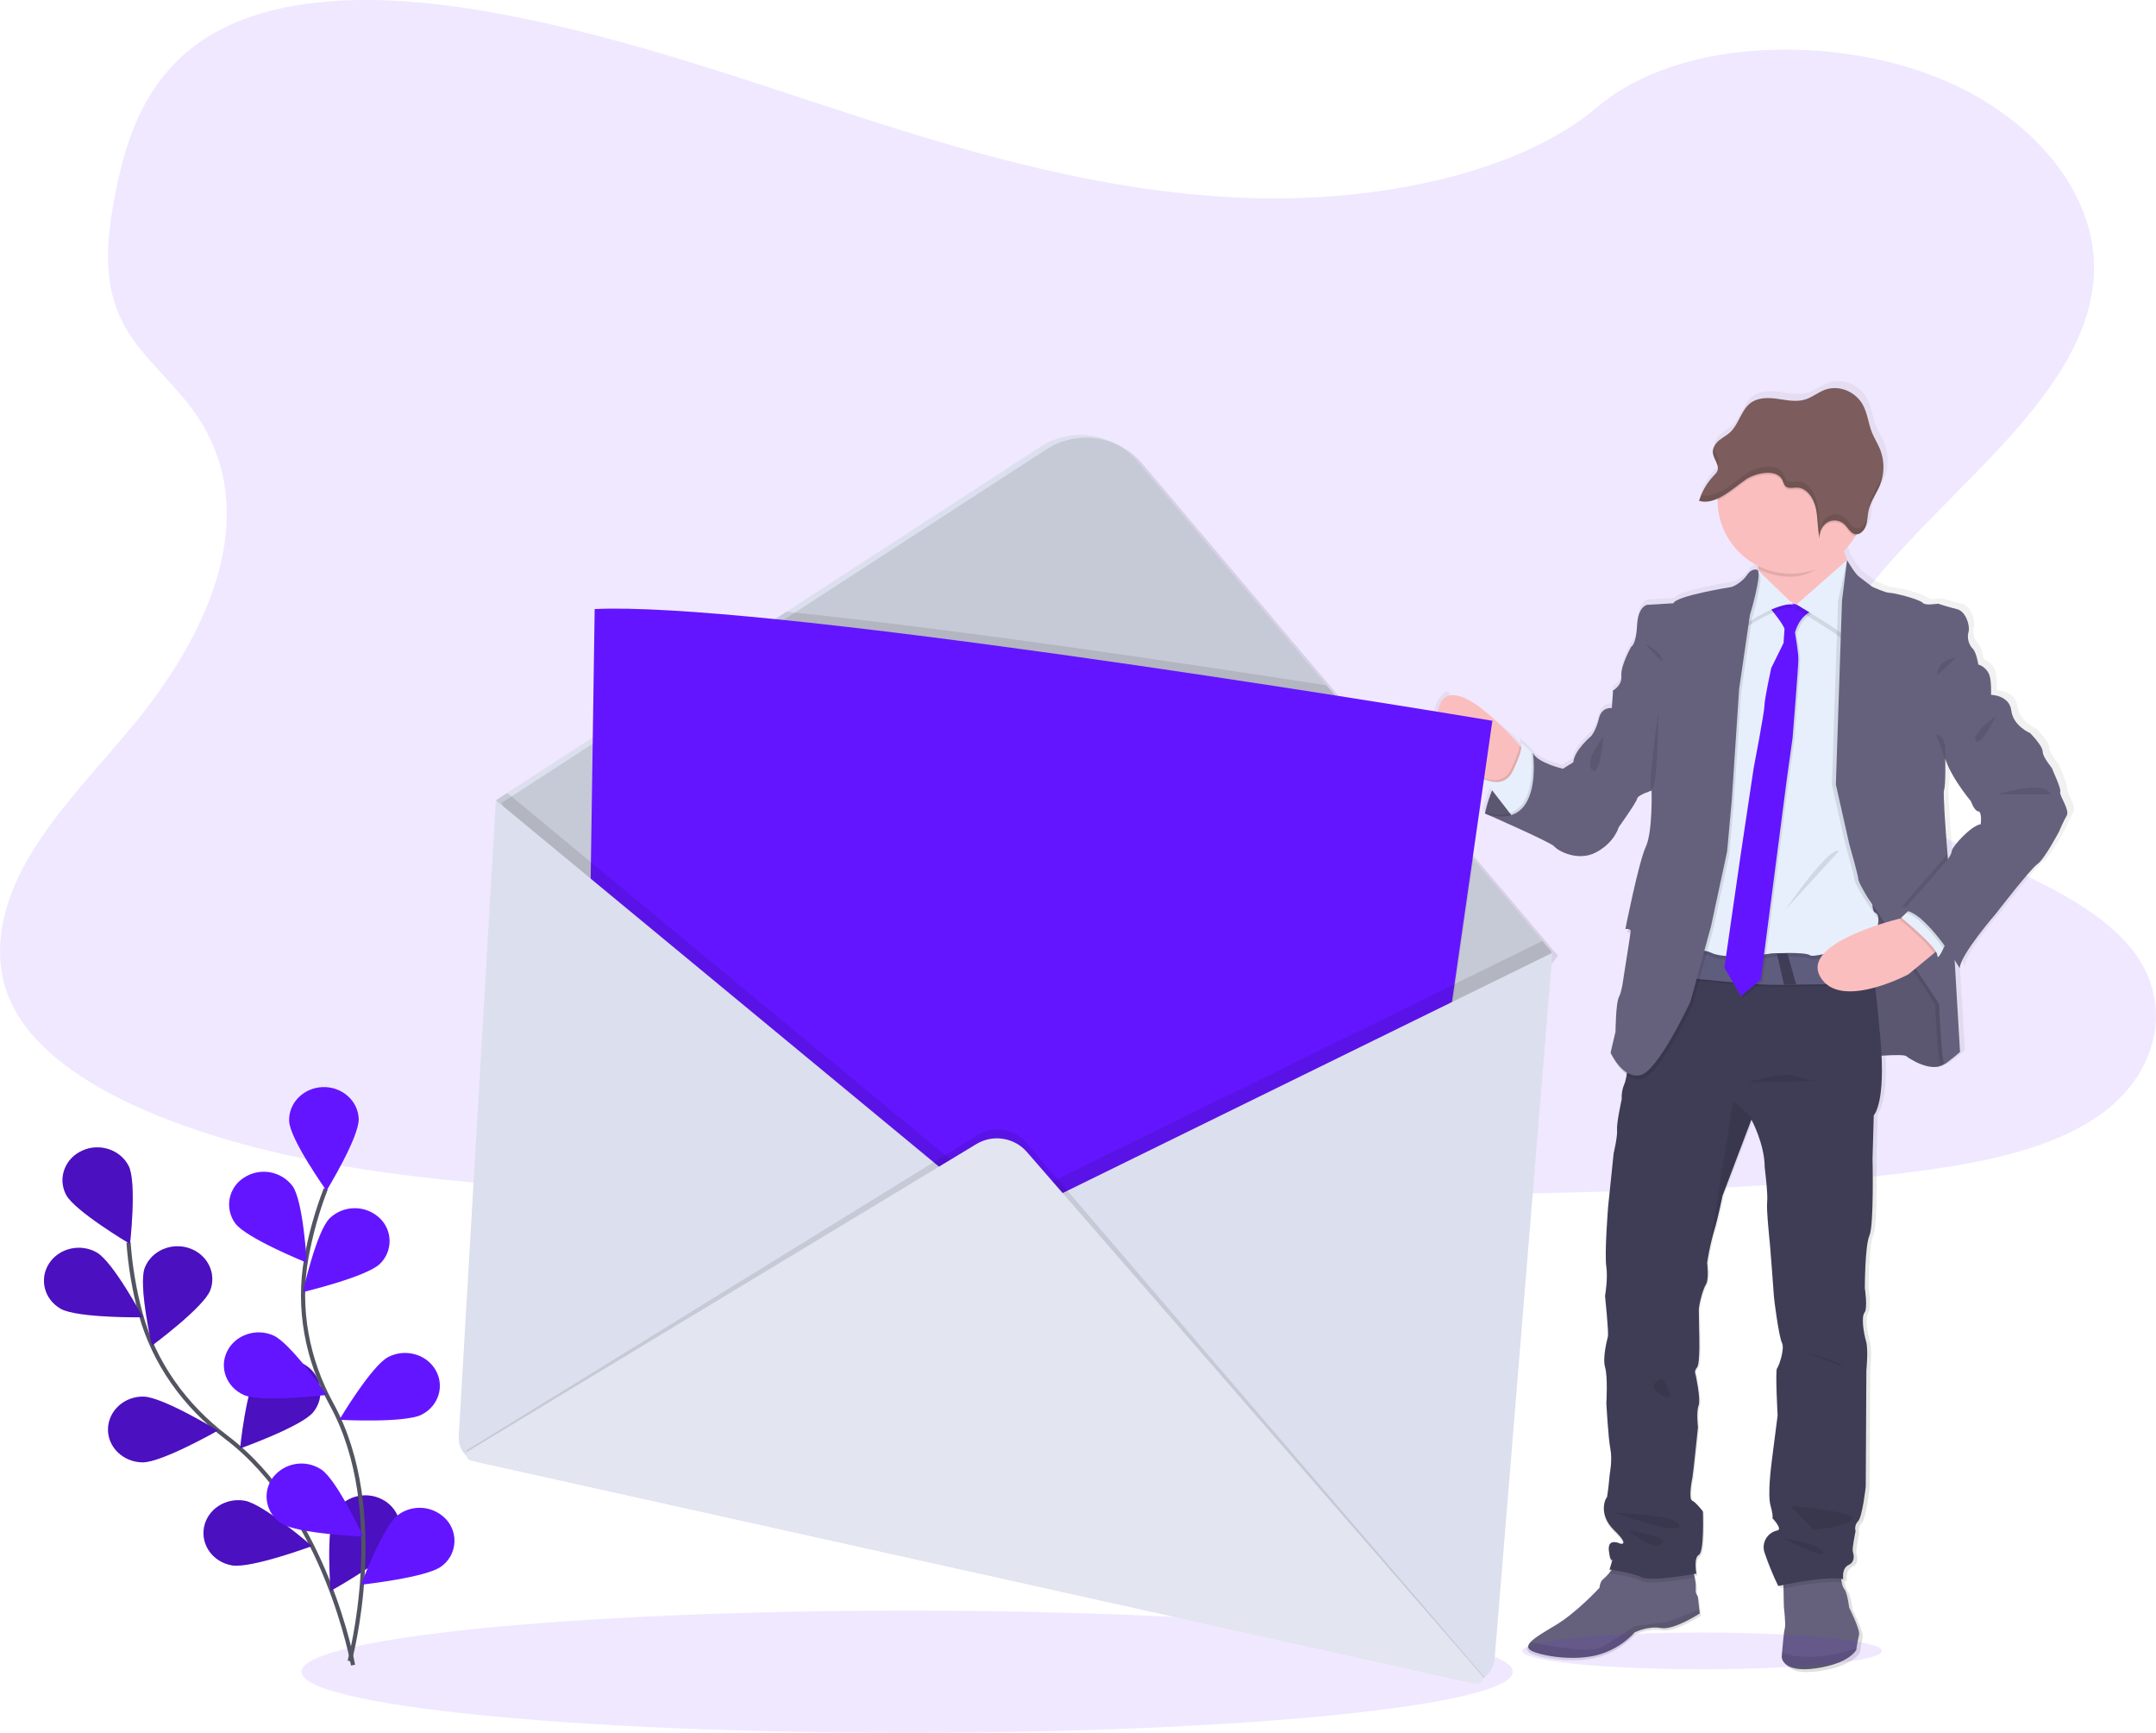
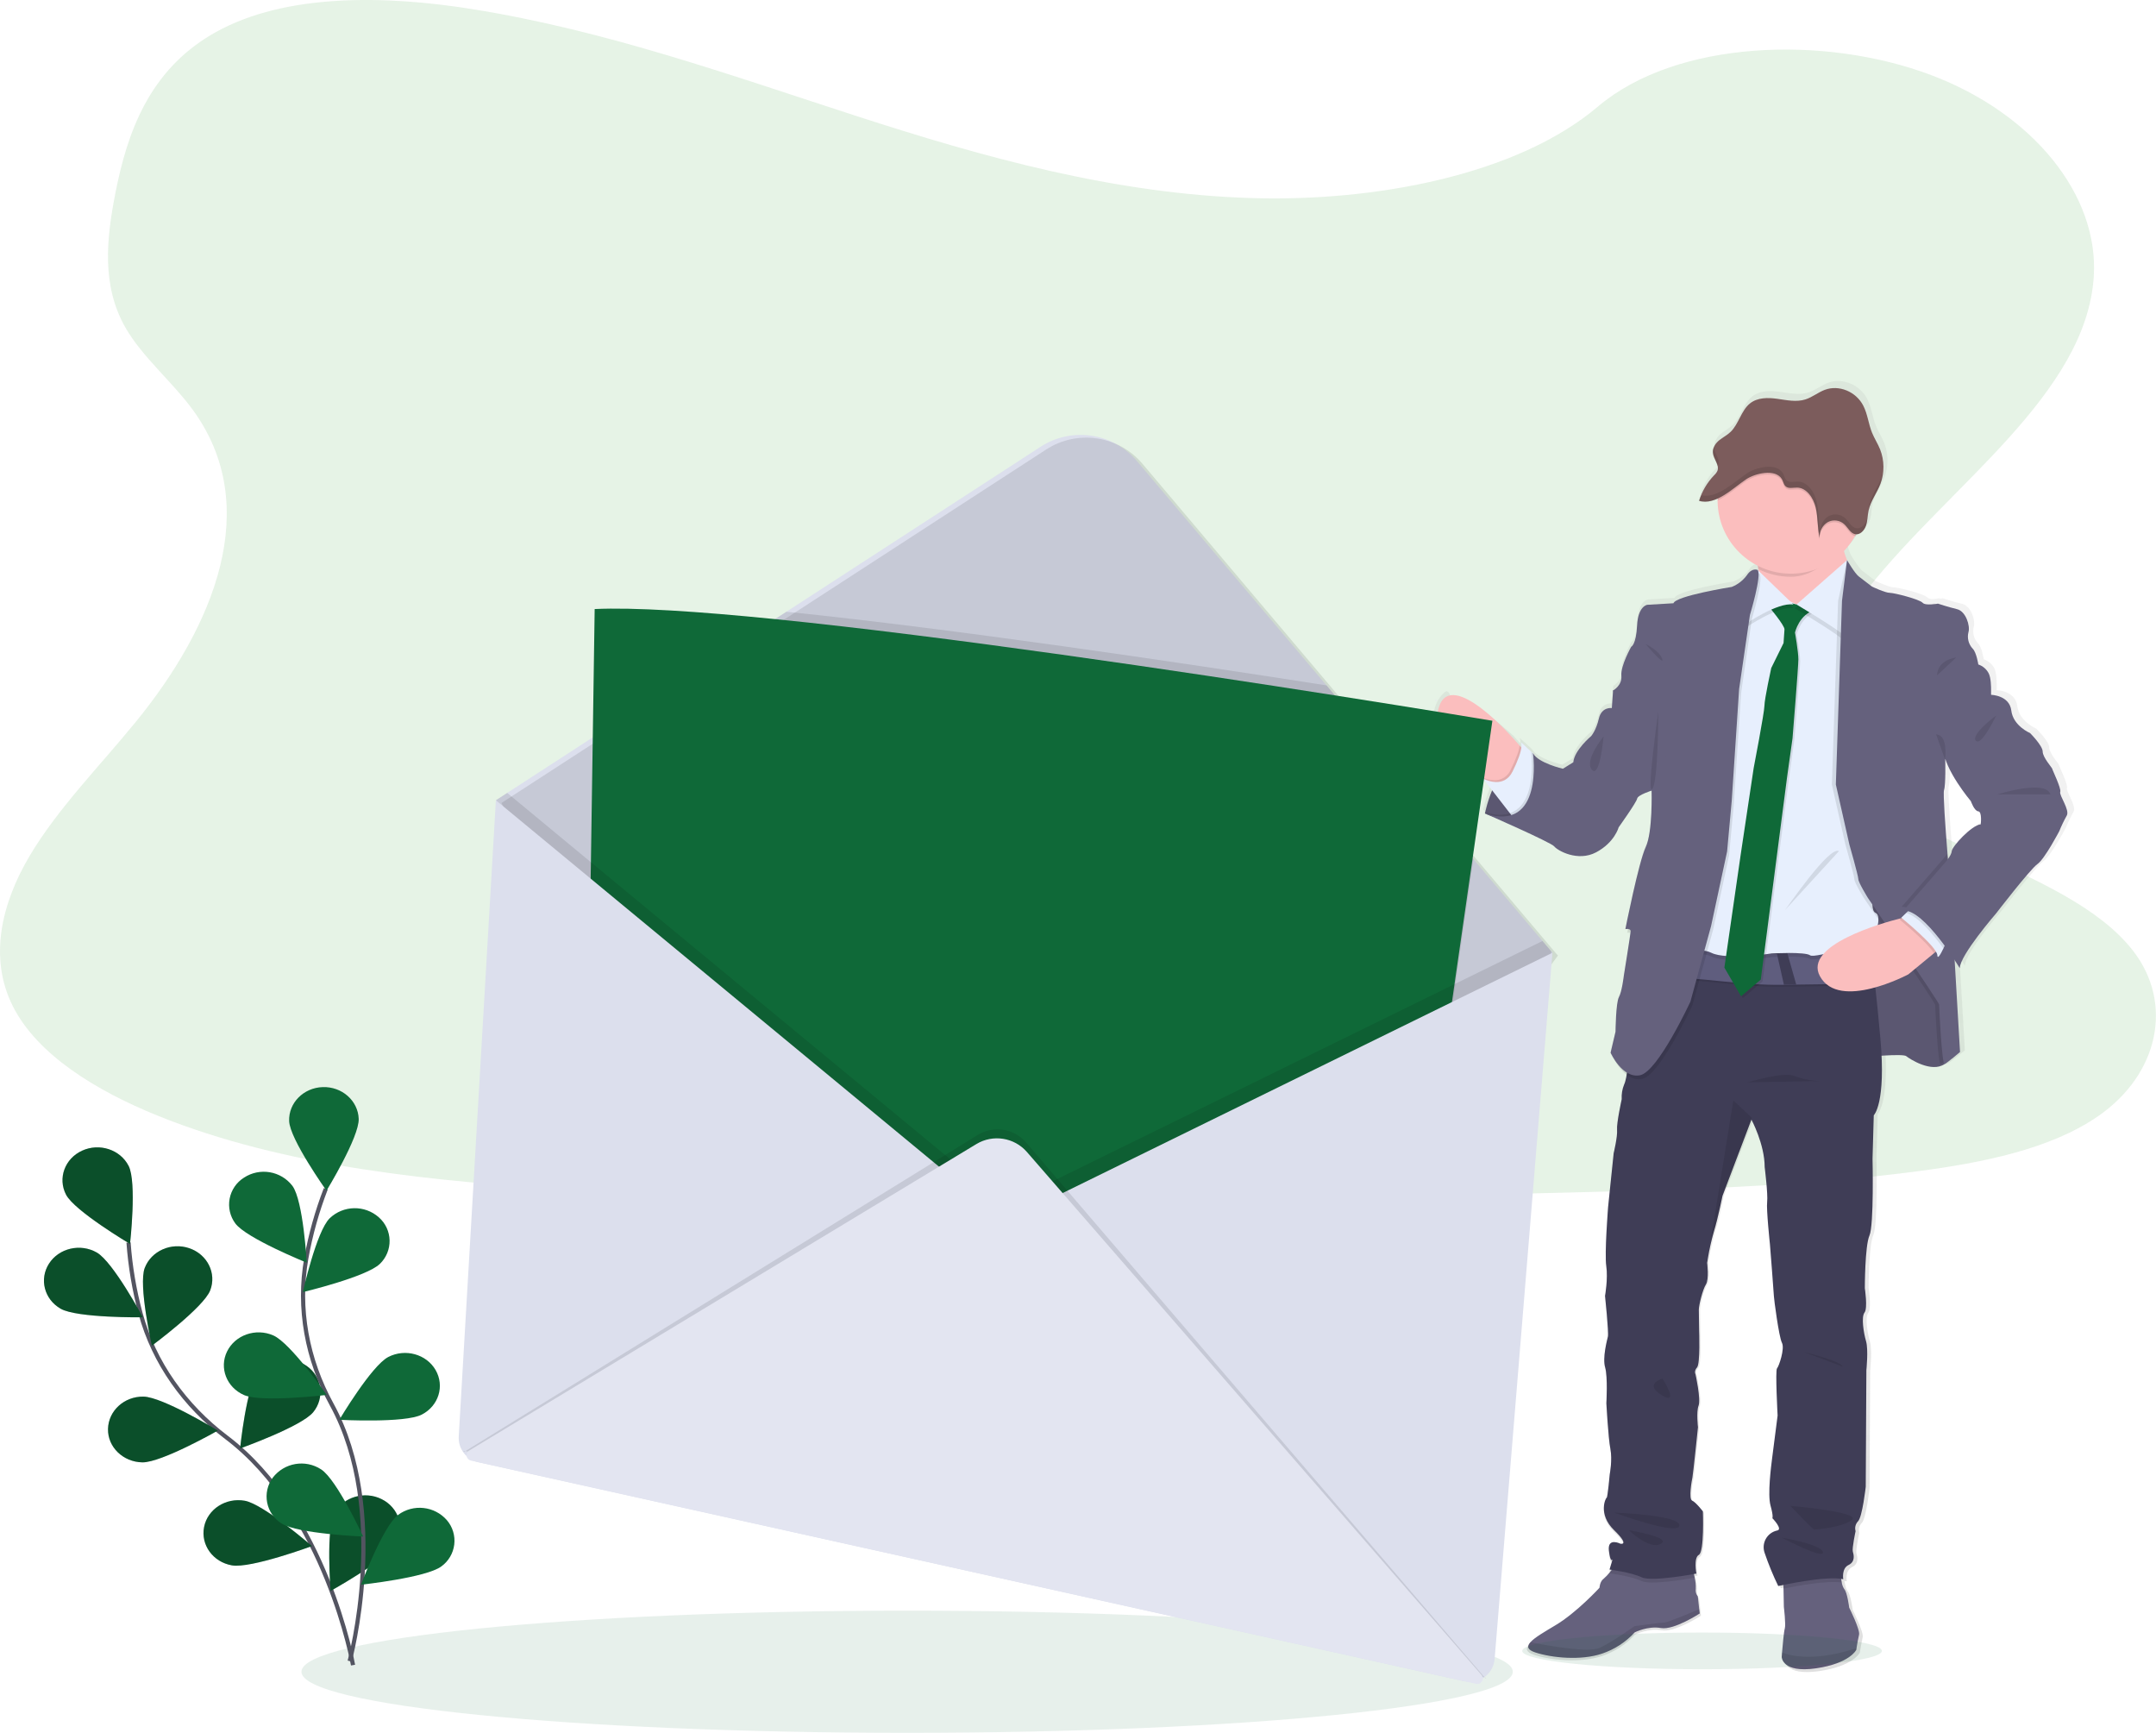
<svg xmlns="http://www.w3.org/2000/svg" id="94c1f45f-2d92-458e-bbfe-f6c69da92e14" data-name="Layer 1" width="1034.95" height="831.61" viewBox="0 0 1034.95 831.61">
  <defs>
    <linearGradient id="eb1b6581-0e6c-46f0-8ed9-49203ffc7122" x1="924.49" y1="836.62" x2="924.49" y2="217.05" gradientUnits="userSpaceOnUse">
      <stop offset="0" stop-color="gray" stop-opacity="0.25" />
      <stop offset="0.54" stop-color="gray" stop-opacity="0.12" />
      <stop offset="1" stop-color="gray" stop-opacity="0.1" />
    </linearGradient>
  </defs>
-   <path d="M683.84,129.27C617.49,127.36,554.3,109.52,494,90S373.84,48.89,309.08,38.55c-41.65-6.65-89.28-7.59-122.84,11C153.94,67.44,143.51,98.33,137.9,127c-4.23,21.56-6.71,44.26,4.86,64.44,8,14,22.29,25.79,32.15,39.21,34.3,46.71,10.06,104.3-27.12,149.9-17.44,21.39-37.67,41.8-51.13,64.57S77,494,88.75,517.2c11.67,23,39.48,40.31,69.61,52.48,61.19,24.7,133.3,31.77,203.61,35.78,155.64,8.86,312.12,5,468.18,1.18,57.75-1.42,115.76-2.86,172.58-10.3,31.55-4.13,64.12-10.68,87-26.5,29.08-20.08,36.28-54.09,16.8-79.27-32.68-42.24-123-52.73-145.89-98.06-12.58-24.95.34-52.75,18.61-75.89,39.2-49.64,104.91-93.19,108.37-149.93,2.37-39-29.21-78-78.05-96.44-51.19-19.33-122.18-16.9-160,15.1C810.76,118.29,742.42,131,683.84,129.27Z" transform="translate(-82.53 -34.2)" fill="#6415ff" opacity="0.1" />
-   <ellipse cx="435.45" cy="802.29" rx="290.75" ry="29.32" fill="#6415ff" opacity="0.1" />
+   <path d="M683.84,129.27C617.49,127.36,554.3,109.52,494,90S373.84,48.89,309.08,38.55c-41.65-6.65-89.28-7.59-122.84,11C153.94,67.44,143.51,98.33,137.9,127c-4.23,21.56-6.71,44.26,4.86,64.44,8,14,22.29,25.79,32.15,39.21,34.3,46.71,10.06,104.3-27.12,149.9-17.44,21.39-37.67,41.8-51.13,64.57S77,494,88.75,517.2c11.67,23,39.48,40.31,69.61,52.48,61.19,24.7,133.3,31.77,203.61,35.78,155.64,8.86,312.12,5,468.18,1.18,57.75-1.42,115.76-2.86,172.58-10.3,31.55-4.13,64.12-10.68,87-26.5,29.08-20.08,36.28-54.09,16.8-79.27-32.68-42.24-123-52.73-145.89-98.06-12.58-24.95.34-52.75,18.61-75.89,39.2-49.64,104.91-93.19,108.37-149.93,2.37-39-29.21-78-78.05-96.44-51.19-19.33-122.18-16.9-160,15.1C810.76,118.29,742.42,131,683.84,129.27Z" transform="translate(-82.53 -34.2)" fill="green" opacity="0.1" />
+   <ellipse cx="435.45" cy="802.29" rx="290.75" ry="29.32" fill="#0F6938" opacity="0.1" />
  <path d="M252,833.31S239.1,760.22,191.22,724c-20.09-15.2-34.79-35.87-41.21-59.41a179.25,179.25,0,0,1-5.78-34.1" transform="translate(-82.53 -34.2)" fill="none" stroke="#535461" stroke-miterlimit="10" stroke-width="2" />
-   <path d="M114.21,607.49c4,7.83,30.73,23.68,30.73,23.68s3.36-29.61-.67-37.45-14-11.11-22.32-7.31S110.18,599.65,114.21,607.49Z" transform="translate(-82.53 -34.2)" fill="#6415ff" />
-   <path d="M111.66,662.28c7.9,4.51,39.44,4.11,39.44,4.11S136.87,639.81,129,635.3s-18.16-2.13-22.94,5.32S103.77,657.77,111.66,662.28Z" transform="translate(-82.53 -34.2)" fill="#6415ff" />
-   <path d="M150.87,736c9.22.13,36.23-15.25,36.23-15.25s-26.49-16.16-35.72-16.3-16.82,6.82-17,15.53S141.64,735.84,150.87,736Z" transform="translate(-82.53 -34.2)" fill="#6415ff" />
-   <path d="M193.83,785.43c9.06,1.61,38.44-9.25,38.44-9.25S209.05,756,200,754.42s-17.8,4-19.5,12.6S184.76,783.83,193.83,785.43Z" transform="translate(-82.53 -34.2)" fill="#6415ff" />
-   <path d="M183.44,653.45c-3.15,8.19-28,26.55-28,26.55s-6.58-29.12-3.43-37.31,12.74-12.42,21.41-9.45S186.59,645.27,183.44,653.45Z" transform="translate(-82.53 -34.2)" fill="#6415ff" />
-   <path d="M232.91,711.89c-5.6,6.93-35.12,17.43-35.12,17.43s3-29.65,8.56-36.57a17.38,17.38,0,0,1,23.42-3A15.2,15.2,0,0,1,232.91,711.89Z" transform="translate(-82.53 -34.2)" fill="#6415ff" />
-   <path d="M272.73,774.92c-4.28,7.72-31.49,22.78-31.49,22.78s-2.39-29.69,1.89-37.41,14.37-10.7,22.55-6.66S277,767.2,272.73,774.92Z" transform="translate(-82.53 -34.2)" fill="#6415ff" />
+   <path d="M114.21,607.49c4,7.83,30.73,23.68,30.73,23.68s3.36-29.61-.67-37.45-14-11.11-22.32-7.31S110.18,599.65,114.21,607.49Z" transform="translate(-82.53 -34.2)" fill="#0F6938" />
+   <path d="M111.66,662.28c7.9,4.51,39.44,4.11,39.44,4.11S136.87,639.81,129,635.3s-18.16-2.13-22.94,5.32S103.77,657.77,111.66,662.28Z" transform="translate(-82.53 -34.2)" fill="#0F6938" />
+   <path d="M150.87,736c9.22.13,36.23-15.25,36.23-15.25s-26.49-16.16-35.72-16.3-16.82,6.82-17,15.53S141.64,735.84,150.87,736Z" transform="translate(-82.53 -34.2)" fill="#0F6938" />
+   <path d="M193.83,785.43c9.06,1.61,38.44-9.25,38.44-9.25S209.05,756,200,754.42s-17.8,4-19.5,12.6S184.76,783.83,193.83,785.43Z" transform="translate(-82.53 -34.2)" fill="#0F6938" />
+   <path d="M183.44,653.45c-3.15,8.19-28,26.55-28,26.55s-6.58-29.12-3.43-37.31,12.74-12.42,21.41-9.45S186.59,645.27,183.44,653.45Z" transform="translate(-82.53 -34.2)" fill="#0F6938" />
+   <path d="M232.91,711.89c-5.6,6.93-35.12,17.43-35.12,17.43s3-29.65,8.56-36.57a17.38,17.38,0,0,1,23.42-3A15.2,15.2,0,0,1,232.91,711.89Z" transform="translate(-82.53 -34.2)" fill="#0F6938" />
+   <path d="M272.73,774.92c-4.28,7.72-31.49,22.78-31.49,22.78s-2.39-29.69,1.89-37.41,14.37-10.7,22.55-6.66S277,767.2,272.73,774.92Z" transform="translate(-82.53 -34.2)" fill="#0F6938" />
  <path d="M114.21,607.49c4,7.83,30.73,23.68,30.73,23.68s3.36-29.61-.67-37.45-14-11.11-22.32-7.31S110.18,599.65,114.21,607.49Z" transform="translate(-82.53 -34.2)" opacity="0.25" />
  <path d="M111.66,662.28c7.9,4.51,39.44,4.11,39.44,4.11S136.87,639.81,129,635.3s-18.16-2.13-22.94,5.32S103.77,657.77,111.66,662.28Z" transform="translate(-82.53 -34.2)" opacity="0.25" />
  <path d="M150.87,736c9.22.13,36.23-15.25,36.23-15.25s-26.49-16.16-35.72-16.3-16.82,6.82-17,15.53S141.64,735.84,150.87,736Z" transform="translate(-82.53 -34.2)" opacity="0.25" />
  <path d="M193.83,785.43c9.06,1.61,38.44-9.25,38.44-9.25S209.05,756,200,754.42s-17.8,4-19.5,12.6S184.76,783.83,193.83,785.43Z" transform="translate(-82.53 -34.2)" opacity="0.25" />
  <path d="M183.44,653.45c-3.15,8.19-28,26.55-28,26.55s-6.58-29.12-3.43-37.31,12.74-12.42,21.41-9.45S186.59,645.27,183.44,653.45Z" transform="translate(-82.53 -34.2)" opacity="0.25" />
  <path d="M232.91,711.89c-5.6,6.93-35.12,17.43-35.12,17.43s3-29.65,8.56-36.57a17.38,17.38,0,0,1,23.42-3A15.2,15.2,0,0,1,232.91,711.89Z" transform="translate(-82.53 -34.2)" opacity="0.25" />
  <path d="M272.73,774.92c-4.28,7.72-31.49,22.78-31.49,22.78s-2.39-29.69,1.89-37.41,14.37-10.7,22.55-6.66S277,767.2,272.73,774.92Z" transform="translate(-82.53 -34.2)" opacity="0.25" />
  <path d="M250.38,831.39s19.57-71.76-8.65-123.2c-11.84-21.58-16.41-46.1-12.17-70.08a180,180,0,0,1,9.35-33.38" transform="translate(-82.53 -34.2)" fill="none" stroke="#535461" stroke-miterlimit="10" stroke-width="2" />
-   <path d="M221.33,572.22c.32,8.7,17.93,33.41,17.93,33.41s15.78-25.79,15.46-34.5-8.05-15.52-17.27-15.22S221,563.51,221.33,572.22Z" transform="translate(-82.53 -34.2)" fill="#6415ff" />
-   <path d="M195.49,621.34c5.28,7.14,34.28,18.84,34.28,18.84s-1.6-29.74-6.88-36.89a17.35,17.35,0,0,0-23.26-3.91A15.23,15.23,0,0,0,195.49,621.34Z" transform="translate(-82.53 -34.2)" fill="#6415ff" />
-   <path d="M199.69,703.71c8.38,3.65,39.68-.07,39.68-.07s-17.29-24.92-25.67-28.57-18.3-.2-22.17,7.71S191.32,700.06,199.69,703.71Z" transform="translate(-82.53 -34.2)" fill="#6415ff" />
-   <path d="M217.74,765.36c7.61,4.94,39.12,6.25,39.12,6.25s-12.58-27.31-20.18-32.24a17.33,17.33,0,0,0-23.23,4A15.23,15.23,0,0,0,217.74,765.36Z" transform="translate(-82.53 -34.2)" fill="#6415ff" />
-   <path d="M264.9,640.73c-6.4,6.28-37,13.57-37,13.57s6.49-29.15,12.88-35.43a17.42,17.42,0,0,1,23.63-.44A15.16,15.16,0,0,1,264.9,640.73Z" transform="translate(-82.53 -34.2)" fill="#6415ff" />
-   <path d="M285,713.08c-8.09,4.19-39.58,2.5-39.58,2.5s15.43-26,23.52-30.16,18.25-1.39,22.68,6.25S293.13,708.89,285,713.08Z" transform="translate(-82.53 -34.2)" fill="#6415ff" />
-   <path d="M294.39,785.94c-7.23,5.42-38.57,8.78-38.57,8.78s10.56-28.07,17.79-33.49a17.38,17.38,0,0,1,23.47,2.55A15.19,15.19,0,0,1,294.39,785.94Z" transform="translate(-82.53 -34.2)" fill="#6415ff" />
+   <path d="M221.33,572.22c.32,8.7,17.93,33.41,17.93,33.41s15.78-25.79,15.46-34.5-8.05-15.52-17.27-15.22S221,563.51,221.33,572.22Z" transform="translate(-82.53 -34.2)" fill="#0F6938" />
+   <path d="M195.49,621.34c5.28,7.14,34.28,18.84,34.28,18.84s-1.6-29.74-6.88-36.89a17.35,17.35,0,0,0-23.26-3.91A15.23,15.23,0,0,0,195.49,621.34Z" transform="translate(-82.53 -34.2)" fill="#0F6938" />
+   <path d="M199.69,703.71c8.38,3.65,39.68-.07,39.68-.07s-17.29-24.92-25.67-28.57-18.3-.2-22.17,7.71S191.32,700.06,199.69,703.71Z" transform="translate(-82.53 -34.2)" fill="#0F6938" />
+   <path d="M217.74,765.36c7.61,4.94,39.12,6.25,39.12,6.25s-12.58-27.31-20.18-32.24a17.33,17.33,0,0,0-23.23,4A15.23,15.23,0,0,0,217.74,765.36Z" transform="translate(-82.53 -34.2)" fill="#0F6938" />
+   <path d="M264.9,640.73c-6.4,6.28-37,13.57-37,13.57s6.49-29.15,12.88-35.43a17.42,17.42,0,0,1,23.63-.44A15.16,15.16,0,0,1,264.9,640.73Z" transform="translate(-82.53 -34.2)" fill="#0F6938" />
+   <path d="M285,713.08c-8.09,4.19-39.58,2.5-39.58,2.5s15.43-26,23.52-30.16,18.25-1.39,22.68,6.25S293.13,708.89,285,713.08Z" transform="translate(-82.53 -34.2)" fill="#0F6938" />
+   <path d="M294.39,785.94c-7.23,5.42-38.57,8.78-38.57,8.78s10.56-28.07,17.79-33.49a17.38,17.38,0,0,1,23.47,2.55A15.19,15.19,0,0,1,294.39,785.94Z" transform="translate(-82.53 -34.2)" fill="#0F6938" />
  <path d="M1074.74,412.36c.6-1.64-3.9-10.73-3.9-11.18s-4.65-5.52-4.65-8.35-6.16-8.94-6.16-8.94-8.25-3.43-9.15-10.88-9.89-7.61-9.91-7.61h0s0-.68.06-1.71c0-2.32-.07-6.46-1.11-8.72a8.85,8.85,0,0,0-5.11-4.33s-.9-5.81-2.7-7.6A8.56,8.56,0,0,1,1030,335c.9-2.83-1.2-10-5.56-11s-9.3-2.68-9.3-2.68-.49.09-1.2.19l-.6-.19a26.78,26.78,0,0,1-3.16.39,3.85,3.85,0,0,1-2.54-.84c-1.51-1.64-13.67-4.77-15.92-4.77s-8.71-3-8.71-3l-6.44-4.92c-1.81-1.38-5.16-7-5.65-7.79l-.06-.11h0l0,0a27,27,0,0,1-1.36-3.92v0a35.44,35.44,0,0,0,5.58-7.67c.16-.29.3-.59.44-.88a3.59,3.59,0,0,0,1-.16c.13,0,.26-.1.39-.15a6.55,6.55,0,0,0,3.19-3.81h0c.11-.32.21-.65.29-1,0-.11,0-.23.07-.34s.1-.45.14-.68.05-.26.07-.38.07-.45.1-.68,0-.25,0-.37c0-.29.07-.57.11-.85h0a30.28,30.28,0,0,1,.47-3.15s0,0,0,0h0c.9-4,3.33-7.46,5.06-11.2h0c.25-.53.48-1.08.69-1.63s.42-1.2.59-1.81l.15-.56c.11-.44.21-.89.3-1.34,0-.2.08-.4.11-.6.1-.62.19-1.24.24-1.87A23.18,23.18,0,0,0,987,246.72c-1.13-2.8-2.8-5.32-3.94-8.12-1.73-4.24-2.18-9-4.29-13.08-3.53-6.78-11.85-10.17-18.69-7.62-3.27,1.21-6.1,3.57-9.41,4.63-4.44,1.41-9.18.35-13.77-.29s-9.67-.69-13.36,2.31c-4.25,3.45-5.42,9.94-9.41,13.73-1.67,1.59-3.76,2.61-5.53,4.08a9,9,0,0,0-2.77,3.79c0,.11-.07.21-.1.32s-.07.25-.1.38-.06.3-.08.45,0,.21,0,.31a5.33,5.33,0,0,0,0,.8h0a6.54,6.54,0,0,0,.13.75c0,.07,0,.14,0,.21s.12.41.19.62a.56.56,0,0,0,0,.12c.08.23.17.45.26.68l.15.34.12.28a17.38,17.38,0,0,1,1.39,3.46,3.91,3.91,0,0,1-.13,2.29,7,7,0,0,1-1.67,2.18,31,31,0,0,0-6.77,10.85c-.17.46-.34.92-.49,1.4v0l.21.05a8.52,8.52,0,0,0,1.31.29c.25,0,.5.06.76.08a11.75,11.75,0,0,0,3.06-.24c.25-.05.51-.11.76-.18a18.87,18.87,0,0,0,3-1.11c0,.3,0,.61,0,.91s0,.34,0,.51a35.47,35.47,0,0,0,19.69,31.71c0,.32.09.65.13,1s.07.54.1.81l-.4-.39s-2.71-1.34-5.26,2.53-7.35,5.67-7.35,5.67-27.32,4.32-28.37,7.9l-12.76.74s-4.51.6-5,10-2.85,10.29-2.85,10.29-5.25,9.24-4.8,14-4,7.16-4,7.16l-.6,8.49s-5-.74-6.31,5.07-3.75,8.5-3.75,8.5-8.26,6.86-8.71,12.67l-5.1,3.13s-11.86-2.68-14.56-7.45l-.83-.78a.75.75,0,0,1-.07-.12.28.28,0,0,0,0,.06c-1.78-1.68-5.54-5.18-5-4.38a3.64,3.64,0,0,1,.24,2.4l-.88-1-2.36-2.62s-19.17-18-30.43-19.38h0c-.15-.29-.87-3.12-2.79-1.35a15.65,15.65,0,0,0-.11,23l17.95,16.77.46.34,3.86,5c-.65,1.56-1.2,3.07-1.65,4.45,0,0,0,.09-.05.13-.09.3-.19.58-.28.86l-.09.3c-.08.28-.17.56-.25.82s-.09.33-.14.49,0,.19-.08.28c-.42,1.5-.7,2.65-.84,3.29l-1-.31,1,.42c0,.05,0,.11,0,.16l-.06.31.92.4c5.26,2.29,31.51,13.8,32.86,15.55,1.5,1.93,11.4,7.6,20.41,2.83s11-12.08,11-12.08,8.7-12.07,9-13.86,7.06-3.88,7.06-3.88.6,20-2.85,27.28-9.91,39.66-9.91,39.66a4.76,4.76,0,0,1,1.28-.08c-.24,1.17-.38,1.87-.38,1.87a4.46,4.46,0,0,1,1.59,0c-.48,3.68-3.24,20.76-3.24,20.76s-.9,7.75-2.4,10.43-1.65,16.7-1.65,16.7l-2.4,10.13a19.57,19.57,0,0,0,.91,1.75v0s2.58,5.72,6.91,8.93a18.3,18.3,0,0,1-1.21,4.64,16.07,16.07,0,0,0-1.2,7.15s-2.55,11.48-2.25,14.76-1.65,11.33-1.65,11.33L854.54,613s-1.8,22.51-.9,28.63-.61,14.45-.61,14.45,1.8,17.74,1.35,19.68-2.7,10.28-1.35,14.91.61,17.29.61,17.29.9,16.69,1.94,22.06-.3,12.23-.3,12.23-1,11.47-1.5,11.47-4.35,7.9,3.6,15.66,3,6.55,3,6.55-6.3-3.13-5.56,3.28c.72,6.1,1.71,4.51,1.8,4.34l-1.5,4.9,1,.15-.87,1a23.29,23.29,0,0,1-3,3.14c-1.81,1.34-2,4.32-2,4.32s-11.1,12.08-21.46,18.19c-5.45,3.22-10.15,5.94-12.2,8.19-1.85,2-1.55,3.66,2.29,4.93,8.11,2.68,22.36,4,32.57.6a38.06,38.06,0,0,0,15.91-10.29s6.46-3.28,12.77-2.09,18.91-7,18.91-7l-.23-2.12-.67-6.09a4.79,4.79,0,0,1-1.05-3.72,19.31,19.31,0,0,0-.53-5.36c-.1-.59-.22-1.18-.33-1.73l1.15-.21s-1.49-7.61,1.21-9.1,1.94-21,1.94-21-3.44-4.47-5.25-5.21-.15-10,.16-11.19,2.7-24.3,2.7-24.3-.9-7.3.3-10.43S897,694,897,694s-.9-1.49.76-3.28,1-17.74,1-17.74-.14-8.05-.14-10.14,1.8-9.69,3.45-12.22.6-10.44.6-10.44v0l.09-.59c0-.23.08-.51.14-.85l.13-.79A112.6,112.6,0,0,1,906,624.94c2-6.26,4.2-17.29,4.2-17.29l14-36.4.16-.43s6.45,11.93,6.45,23c0,0,1.65,13.27,1.2,16.85S933.34,631,933.34,631s1.95,24.15,1.95,25.2,2.4,19.68,3.91,22.51-1.51,11.48-2.41,12.37.3,22.81.3,22.81-2.25,17.29-2.7,20.87-2.25,17.3-.75,22.66.9,6.11.9,6.11,5.41,5.52,2.25,6a8.25,8.25,0,0,0-6,10.87,139.25,139.25,0,0,0,6.61,16s.93-.21,2.48-.52l0,1.77.18,8.88s1,8.5.45,10.44c-.44,1.42-1,8.1-1.33,11.59-.11,1.27-.17,2.12-.17,2.12s0,7.9,16.66,5.52,19.66-8.94,19.66-8.94,0-.31.12-.82c.25-1.51.79-4.71,1.23-6.49.6-2.39-4.8-13.12-4.8-13.12s-.9-7.3-2.41-8.94a7.92,7.92,0,0,1-1.2-3.13c-.14-.6-.26-1.23-.36-1.84a11,11,0,0,1,1.11.2s-.9-5.22,2.56-6.86,2.55-5.06,2.1-6.56,1.35-9.84,1.35-9.84a4.85,4.85,0,0,1,1.2-4.76c2.11-2.1,3.75-16.7,3.75-16.7l.3-56.35s1.06-10-.14-14-2.41-11.77-.76-13.86.15-11.77.15-11.77,0-20.43,2.26-25.49,1.5-37.12,1.5-37.12l.59-21s4.91-4.64,3.75-28.83c5.23-.33,11.13-.52,12,.2,1.65,1.35,12.31,8.2,18.61,3.88,1.35-.6,7.5-5.81,7.5-5.81l-2.64-44.7c1.65,2.49,2.65,4.15,2.65,4.15,0-6.26,17.71-26.54,17.71-26.54s16.51-21.31,20.11-23.85,10.66-15.95,10.66-15.95a64.65,64.65,0,0,1,3.61-7.45C1079.55,421.16,1074.14,414,1074.74,412.36ZM1036,428c-4.5.45-14,10.74-14.11,13-.07,1.18-1.07,2.76-2,4-.07-.9-.15-1.82-.22-2.75-1.06-13.17-2.21-29.22-1.69-30.78.91-2.68.6-14.75.6-14.75l0,0,.16-.23c3,9.35,12.43,20.38,12.43,20.38s1.65,4.77,3.6,4.92S1036,428,1036,428Z" transform="translate(-82.53 -34.2)" fill="url(#eb1b6581-0e6c-46f0-8ed9-49203ffc7122)" />
  <path d="M795.34,424.61s5.47-28.7,23.08-28.85l12.87,26.48-8.58,5.92S804.07,428.75,795.34,424.61Z" transform="translate(-82.53 -34.2)" fill="#65617d" />
  <path d="M831.29,422.24l-8.58,5.92s-13.12.42-22.5-1.89a26.92,26.92,0,0,1-4.87-1.66s0-.16.1-.46c0,0,0-.07,0-.11a64.76,64.76,0,0,1,3.33-10.54c.55-1.29,1.16-2.62,1.82-3.95,2.58-5,6.2-9.82,11.16-12.23a15.17,15.17,0,0,1,5.87-1.53l.52,0h.26l.28.59,4.35,8.94Z" transform="translate(-82.53 -34.2)" opacity="0.1" />
  <path d="M977.45,541.48s18.5-1.77,20.12-.44,12.13,8.13,18.35,3.84,2.07-19.23,2.07-19.82-.59-21.75-.59-21.75l-11.1-14.94-13.9-26.18L964,459.37l.74,41.58-.15,21.3Z" transform="translate(-82.53 -34.2)" fill="#65617d" />
  <path d="M977.45,541.48s18.5-1.77,20.12-.44,12.13,8.13,18.35,3.84,2.07-19.23,2.07-19.82-.59-21.75-.59-21.75l-11.1-14.94-13.9-26.18L964,459.37l.74,41.58-.15,21.3Z" transform="translate(-82.53 -34.2)" opacity="0.1" />
  <path d="M814.72,395s-1.48,18.05-12.72,18.34c0,0-3.19-1.92-7.48-5.12-9.88-7.39-25.55-21.6-21.22-34.82,6.21-18.93,36.39,16,36.39,16L812,392Z" transform="translate(-82.53 -34.2)" fill="#fbbebe" />
  <path d="M814.72,395s-1.48,18.05-12.72,18.34c0,0-3.19-1.92-7.48-5.12l-.95-1.23a14.79,14.79,0,0,0,6.16,1.66,8.33,8.33,0,0,0,8-5.07,63.51,63.51,0,0,0,3.11-7.16A20.87,20.87,0,0,0,812,392Z" transform="translate(-82.53 -34.2)" opacity="0.1" />
  <path d="M809.84,427.72l-2.53-3.26-8.52-11-4.34-5.61a14.62,14.62,0,0,0,6.16,1.66c2.83.07,6-1,8-5.06a64.62,64.62,0,0,0,3.11-7.17c1.4-4,1.38-6,.88-6.73s3.14,2.68,4.89,4.34l.06.06.82.77.3.6,4.29,8.57s0,.12,0,.36C823.38,408,824.83,425.27,809.84,427.72Z" transform="translate(-82.53 -34.2)" fill="#e7effd" />
  <path d="M898.46,808.51s-12.43,8.14-18.64,7-12.58,2.08-12.58,2.08a37.48,37.48,0,0,1-15.69,10.21c-10,3.4-24.1,2.06-32.09-.6-3.78-1.26-4.09-2.88-2.27-4.89,2-2.24,6.66-4.93,12-8.13,10.21-6.06,21.15-18,21.15-18s.15-3,1.93-4.28a23.06,23.06,0,0,0,3-3.12c1.59-1.88,3.08-3.84,3.08-3.84L894.91,786s.62,2.63,1.11,5.32a19.27,19.27,0,0,1,.51,5.33,4.82,4.82,0,0,0,1,3.69l.66,6Z" transform="translate(-82.53 -34.2)" fill="#65617d" />
  <path d="M974.94,818.72c-.44,1.77-1,4.94-1.21,6.43l-.13.82s-3,6.51-19.37,8.88-16.42-5.48-16.42-5.48.06-.84.16-2.11c.29-3.46.88-10.09,1.32-11.5.58-1.92-.45-10.36-.45-10.36l-.17-8.81-.13-6.12,27.23-2.82a49.4,49.4,0,0,0,.88,6.06,7.75,7.75,0,0,0,1.19,3.11c1.48,1.63,2.36,8.88,2.36,8.88S975.53,816.35,974.94,818.72Z" transform="translate(-82.53 -34.2)" fill="#65617d" />
  <path d="M894.91,786s.62,2.63,1.11,5.32c-3.95.73-21.21,3.72-25.52,1.63-4.89-2.37-15.39-3.7-15.39-3.7l.17-.6c1.59-1.88,3.08-3.84,3.08-3.84Z" transform="translate(-82.53 -34.2)" opacity="0.1" />
  <path d="M966.65,793.71c-6.9-1.17-22,1.66-28,2.88l-.13-6.12,27.23-2.82A49.4,49.4,0,0,0,966.65,793.71Z" transform="translate(-82.53 -34.2)" opacity="0.1" />
  <path d="M982,569.44l-.59,20.86s.74,31.81-1.48,36.84-2.22,25.3-2.22,25.3,1.48,9.61-.15,11.68-.44,9.76.74,13.76.15,13.91.15,13.91l-.3,55.92s-1.62,14.49-3.7,16.57a4.85,4.85,0,0,0-1.18,4.73s-1.77,8.28-1.33,9.77,1.33,4.88-2.07,6.5-2.52,6.81-2.52,6.81c-8.13-1.93-31.21,3.26-31.21,3.26a138.84,138.84,0,0,1-6.51-15.84,8.19,8.19,0,0,1,5.92-10.79c3.1-.45-2.22-5.92-2.22-5.92s.59-.74-.89-6.06.29-19,.74-22.5,2.66-20.71,2.66-20.71-1.18-21.74-.29-22.63,3.84-9.47,2.37-12.28-3.86-21.3-3.86-22.34-1.91-25-1.91-25-1.78-16.72-1.33-20.27-1.19-16.71-1.19-16.71c0-11-6.36-22.79-6.36-22.79l-.16.43L909.4,608.06s-2.22,10.94-4.14,17.15a112.18,112.18,0,0,0-2.89,12.85l-.13.79c0,.33-.1.61-.13.83l-.09.6v0s1,7.84-.6,10.36-3.4,10.06-3.4,12.13.15,10.06.15,10.06.59,15.83-1,17.61-.75,3.25-.75,3.25,2.66,12,1.48,15.09-.29,10.35-.29,10.35-2.37,22.94-2.66,24.12-1.93,10.36-.15,11.1,5.17,5.17,5.17,5.17.75,19.39-1.92,20.86-1.19,9-1.19,9-21.44,4.14-26.32,1.77-15.39-3.7-15.39-3.7l1.47-4.86c-.09.17-1.07,1.75-1.77-4.31-.73-6.36,5.48-3.26,5.48-3.26s4.88,1.19-3-6.5-4-15.54-3.55-15.54,1.49-11.38,1.49-11.38,1.33-6.81.29-12.14-1.92-21.9-1.92-21.9.74-12.57-.59-17.15.88-12.88,1.33-14.8S853,656.13,853,656.13s1.48-8.28.59-14.34.89-28.41.89-28.41l2.66-25.74s1.92-8,1.63-11.25S861,561.75,861,561.75a16,16,0,0,1,1.18-7.1c1.48-3,2.07-12.72,2.07-12.72l14.21-32.55,7-28.7,93.93-.89s.35,2.49.92,7,1.37,11.21,2.26,19.48c.82,7.51,1.72,16.34,2.59,26.17C988,563.82,982,569.44,982,569.44Z" transform="translate(-82.53 -34.2)" fill="#3f3d56" />
  <path d="M973.31,310.4l-21.9,23.38s-28.1-11.25-25.14-15.09c1.14-1.49,1-6.19.3-11.37-1-8.2-3.26-17.63-3.26-17.63s49.11-8,45,.29c-1.51,3-1.25,6.56-.31,9.83A37,37,0,0,0,973.31,310.4Z" transform="translate(-82.53 -34.2)" fill="#fbbebe" />
  <path d="M968.28,290c-1.51,3-2.23,3.32-1.29,6.59C960.57,303.46,952.4,311,942.24,311a35.06,35.06,0,0,1-15.67-3.67c-1-8.2-3.26-17.63-3.26-17.63S972.42,281.7,968.28,290Z" transform="translate(-82.53 -34.2)" opacity="0.1" />
  <path d="M977.46,274.89a35.22,35.22,0,0,1-70.43,0c0-.17,0-.34,0-.5a35.21,35.21,0,0,1,70.42.5Z" transform="translate(-82.53 -34.2)" fill="#fbbebe" />
  <path d="M982.55,507.18c-4.66,0-20.19.17-37.55.44h-.21l-5.73.1h-.18c-20.58.33-40.87-3.69-49-2.93-17.3,1.62,6.22-16,6.22-16a144.78,144.78,0,0,0,39.43,4l5-.26c15.72-.89,31.53-2.37,39.79-4.85C980.87,492.26,981.66,498.91,982.55,507.18Z" transform="translate(-82.53 -34.2)" opacity="0.1" />
  <path d="M982.55,506.29c-4.66,0-20.19.17-37.55.44h-.21l-5.73.1h-.18c-20.58.33-40.87-3.69-49-2.93-17.3,1.63,6.22-16,6.22-16a144.78,144.78,0,0,0,39.43,4l5-.26c15.72-.89,31.53-2.37,39.79-4.84C980.87,491.38,981.66,498,982.55,506.29Z" transform="translate(-82.53 -34.2)" fill="#5f5d7e" />
  <path d="M932.78,320.16l-27.22,12.73-21,162.43s12.42-5.62,19.53-2.07,29,.3,29,.3,16-.89,18.35.89S981.6,487,981.6,487s5-11.24,1.18-13S984,454.79,984,454.79L981.6,337.62l-4.74-15.09-12.72-7.69-13,10.35-6.21.89Z" transform="translate(-82.53 -34.2)" opacity="0.1" />
  <path d="M932.78,318.39l-27.22,12.72-21,162.44s12.42-5.62,19.53-2.07,29,.29,29,.29,16-.88,18.35.89,30.18-7.4,30.18-7.4,5-11.24,1.18-13S984,453,984,453L981.6,335.84l-4.74-15.08-12.72-7.7-13,10.36-6.21.89Z" transform="translate(-82.53 -34.2)" fill="#e7effd" />
  <path d="M932.33,325.93s7.84,9.32,7.7,11.25-.45,6.51-.45,6.51l-5.92,12s-3.25,14.94-3.25,18.05-5.18,30-5.18,30L919,445.17l-7.84,54.3,8,13.75,9.46-8,12.58-96.76,2.66-19.08s2.81-34.32,2.81-37.87-1.62-12.87-1.62-12.87,1.92-8.88,9.91-11-.59-.45-.59-.45l-4.59-3.69-4,1.62S934.7,321.79,932.33,325.93Z" transform="translate(-82.53 -34.2)" opacity="0.1" />
-   <path d="M931.44,325.05s7.85,9.32,7.7,11.24-.45,6.51-.45,6.51l-5.91,12s-3.26,14.94-3.26,18.05-5.18,30-5.18,30l-6.21,41.42-7.84,54.3,8,13.76,9.47-8,12.57-96.75L943,388.51s2.81-34.32,2.81-37.87-1.62-12.87-1.62-12.87,1.92-8.88,9.91-10.95-.59-.44-.59-.44l-4.59-3.7-4,1.63S933.81,320.9,931.44,325.05Z" transform="translate(-82.53 -34.2)" fill="#6415ff" />
+   <path d="M931.44,325.05s7.85,9.32,7.7,11.24-.45,6.51-.45,6.51l-5.91,12s-3.26,14.94-3.26,18.05-5.18,30-5.18,30l-6.21,41.42-7.84,54.3,8,13.76,9.47-8,12.57-96.75L943,388.51s2.81-34.32,2.81-37.87-1.62-12.87-1.62-12.87,1.92-8.88,9.91-10.95-.59-.44-.59-.44l-4.59-3.7-4,1.63S933.81,320.9,931.44,325.05Z" transform="translate(-82.53 -34.2)" fill="#0F6938" />
  <path d="M926.27,309.51s-1.19.89-1.48,6.81-4.44,19.23-4.44,19.23,15.39-10.65,23.08-9.47Z" transform="translate(-82.53 -34.2)" opacity="0.1" />
  <path d="M926.27,307.74s-1.19.88-1.48,6.8-4.44,19.23-4.44,19.23,15.39-10.65,23.08-9.46Z" transform="translate(-82.53 -34.2)" fill="#e7effd" />
  <path d="M968.28,304.78,944,326.08s20.42,12.13,23.08,15.09,5.32-29,5.32-29Z" transform="translate(-82.53 -34.2)" opacity="0.1" />
  <path d="M969.17,303l-24.26,21.31S965.32,336.44,968,339.4s5.32-29,5.32-29Z" transform="translate(-82.53 -34.2)" fill="#e7effd" />
  <path d="M927.15,309.51s-2.66-1.33-5.17,2.52a16.8,16.8,0,0,1-7.25,5.62s-26.93,4.29-28,7.84l-12.58.74s-4.44.59-4.88,9.91-2.81,10.21-2.81,10.21-5.18,9.17-4.73,13.9-4,7.11-4,7.11l18.49,48.08s.6,19.82-2.81,27.07-9.76,39.35-9.76,39.35,2.66-.59,2.51,1.18S863,504.2,863,504.2s-.89,7.69-2.37,10.36S859,531.12,859,531.12l-2.36,10.06s5.62,12.58,14.2,10.8,24.11-35.35,24.11-35.35l9.92-36.25,7.69-35.8,2.22-24.26,3.55-53.7,5.18-35.51S929.23,312,927.15,309.51Z" transform="translate(-82.53 -34.2)" opacity="0.1" />
  <path d="M926.27,307.74s-2.67-1.33-5.18,2.51a16.71,16.71,0,0,1-7.25,5.62s-26.92,4.29-28,7.84l-12.58.74s-4.43.6-4.88,9.92-2.81,10.2-2.81,10.2-5.18,9.18-4.73,13.91-4,7.1-4,7.1l18.5,48.08s.59,19.82-2.81,27.07-9.77,39.36-9.77,39.36,2.66-.6,2.52,1.18-3.26,21.15-3.26,21.15-.89,7.7-2.37,10.36-1.62,16.57-1.62,16.57l-2.37,10.06s5.62,12.57,14.2,10.8S894,514.85,894,514.85l9.91-36.24,7.69-35.8,2.22-24.27,3.55-53.7,5.18-35.5S928.34,310.25,926.27,307.74Z" transform="translate(-82.53 -34.2)" fill="#65617d" />
  <path d="M831.29,422.24l-8.58,5.92s-13.12.42-22.5-1.89l-4.77-2.12-1-.42,1,.31c4.95,1.47,8.82,1.44,11.85.42,12.14-4.09,10.8-24.14,10.33-28.67,0-.46-.08-.75-.1-.86a.28.28,0,0,1,0-.06l.07.12a6.62,6.62,0,0,0,.56.78c.17.19.35.39.54.58h0l4.29,8.57s0,.12,0,.36Z" transform="translate(-82.53 -34.2)" opacity="0.1" />
  <path d="M861,364.4l-4.15,1.18-.59,8.43s-4.88-.74-6.21,5-3.7,8.44-3.7,8.44-8.14,6.8-8.58,12.57l-5,3.11s-11.69-2.67-14.35-7.4c0,0,5.33,38.17-23.08,28.85,0,0,31.81,13.9,33.29,15.83s11.24,7.54,20.12,2.81,10.8-12,10.8-12,8.58-12,8.87-13.76,7-3.85,7-3.85l12.72-30.77Z" transform="translate(-82.53 -34.2)" fill="#65617d" />
  <path d="M964.88,322.53,969.17,303s1.92,6.36,3.85,7.84l6.36,4.89s6.36,2.95,8.58,2.95,14.2,3.11,15.68,4.74,7.4.44,7.4.44,4.88,1.63,9.17,2.66,6.36,8.14,5.47,11a8.53,8.53,0,0,0,2.07,8c1.78,1.78,2.67,7.55,2.67,7.55a8.66,8.66,0,0,1,5,4.29c1.48,3.25,1,10.35,1,10.35l-22,31.07s.29,12-.59,14.65,3.1,47.93,3.1,47.93l4.59,77.81s-6.07,5.18-7.4,5.77-2.66-27.51-2.66-28.55-34.17-51.19-34.17-51.19-4.59-7.39-4.59-9-4.29-16.57-4.29-16.57l-6.51-28.85Z" transform="translate(-82.53 -34.2)" opacity="0.1" />
  <path d="M1038.31,366c0,1,0,1.7,0,1.7l-22,31,0,0s.3,12-.58,14.64c-.52,1.55.61,17.47,1.66,30.55.74,9.43,1.44,17.38,1.44,17.38l1.95,33,2.63,44.8s-6.06,5.18-7.39,5.77-2.66-27.51-2.66-28.55-34.18-51.18-34.18-51.18-4.59-7.41-4.59-9-4.29-16.57-4.29-16.57l-6.5-28.85,2.95-88.17L969.17,303s3.7,6.37,5.62,7.84l6.36,4.88s6.36,3,8.58,3,14.21,3.1,15.69,4.73,7.39.44,7.39.44,4.88,1.63,9.17,2.66,6.37,8.14,5.48,11a8.51,8.51,0,0,0,2.07,8c1.77,1.77,2.66,7.54,2.66,7.54a8.7,8.7,0,0,1,5,4.3C1038.25,359.54,1038.35,363.65,1038.31,366Z" transform="translate(-82.53 -34.2)" fill="#65617d" />
  <path d="M857.48,760.14c.73,0,31.8,1.18,31.21,6.21S857.48,760.14,857.48,760.14Z" transform="translate(-82.53 -34.2)" opacity="0.1" />
  <path d="M864.43,768.57s20.86,3.4,15.38,6.51S864.43,768.57,864.43,768.57Z" transform="translate(-82.53 -34.2)" opacity="0.1" />
  <path d="M942,756.88s34.62,3,29.44,6.81-17.46,4.43-18,4.58S942,756.88,942,756.88Z" transform="translate(-82.53 -34.2)" opacity="0.1" />
  <path d="M937.81,772.12s19.23,3.25,19.82,7S937.81,772.12,937.81,772.12Z" transform="translate(-82.53 -34.2)" opacity="0.1" />
  <path d="M948.46,683.06s17.6,4.14,18.64,7Z" transform="translate(-82.53 -34.2)" opacity="0.1" />
  <path d="M880.55,695.78s-9.17,2.66-.29,8S880.55,695.78,880.55,695.78Z" transform="translate(-82.53 -34.2)" opacity="0.1" />
  <path d="M921.24,553.61c1,0,17.16-5.32,22.78-3A37.49,37.49,0,0,0,956.59,553Z" transform="translate(-82.53 -34.2)" opacity="0.1" />
  <path d="M923.31,570.47l-.16,1.47L909.4,608.06s-2.22,10.94-4.14,17.15a112.18,112.18,0,0,0-2.89,12.85l12.21-75.72Z" transform="translate(-82.53 -34.2)" opacity="0.1" />
  <path d="M944.79,506.73l-5.73.1h-.18l-3.36-14.91,5-.27Z" transform="translate(-82.53 -34.2)" fill="#3f3d56" />
  <path d="M1014.59,488.67l-3.69,3-12.29,10.13s-33.29,17.76-42.46.89c-8.08-14.86,29.66-25.47,38.75-27.78,1.23-.31,1.93-.47,1.93-.47Z" transform="translate(-82.53 -34.2)" fill="#fbbebe" />
  <path d="M872.42,343.24s6.51,3,8,7.1S872.42,343.24,872.42,343.24Z" transform="translate(-82.53 -34.2)" opacity="0.1" />
  <path d="M852.3,387.62s-9.47,11.54-5.62,16S852.3,387.62,852.3,387.62Z" transform="translate(-82.53 -34.2)" opacity="0.1" />
  <path d="M1021.54,349.75s-8.88.89-9.17,8.58Z" transform="translate(-82.53 -34.2)" opacity="0.1" />
  <path d="M939.29,471.06c.88-.89,21.3-31.07,26-28.4Z" transform="translate(-82.53 -34.2)" opacity="0.1" />
  <path d="M977.46,274.89a35,35,0,0,1-4.17,16.62l-.26-.05c-2.23-.47-3.39-3.07-5.1-4.69a6.93,6.93,0,0,0-8-1.12,8.13,8.13,0,0,0-3.92,7.59c-1.13-4.74-.77-9.77-1.87-14.52s-4.41-9.55-8.95-9.63c-2,0-4.23.71-5.65-.75-.85-.88-1-2.27-1.66-3.35-3.24-5.24-13.11-2.59-17.14.1s-8.7,7-13.71,9.3a35.21,35.21,0,0,1,70.42.5Z" transform="translate(-82.53 -34.2)" opacity="0.1" />
  <path d="M937.89,264.11c.64,1.07.81,2.46,1.66,3.34,1.41,1.47,3.7.71,5.65.75,4.54.08,7.85,4.88,8.95,9.63s.74,9.78,1.87,14.52a8.11,8.11,0,0,1,3.93-7.59,6.93,6.93,0,0,1,8,1.12c1.71,1.62,2.87,4.22,5.1,4.69s4.38-1.67,5.19-4,.75-4.93,1.28-7.37c1-4.61,4-8.4,5.68-12.79a23.17,23.17,0,0,0-.15-16.52c-1.11-2.78-2.76-5.28-3.89-8.05-1.7-4.22-2.14-9-4.22-13-3.48-6.73-11.68-10.09-18.43-7.56-3.21,1.2-6,3.54-9.27,4.59-4.37,1.41-9.05.35-13.57-.28s-9.53-.69-13.17,2.28c-4.19,3.43-5.33,9.87-9.27,13.63-1.65,1.58-3.7,2.59-5.44,4s-3.25,3.63-3,6c.26,3.06,3.26,5.84,2.15,8.68a7,7,0,0,1-1.64,2.17,30.93,30.93,0,0,0-7.16,12.18c7.91,2.48,16.48-6.25,22.68-10.38C924.79,261.52,934.65,258.86,937.89,264.11Z" transform="translate(-82.53 -34.2)" fill="#7c5c5c" />
  <path d="M1014.59,488.67l-3.69,3c-3.25-5.4-16.58-16.2-16.58-16.2l.58-.56c1.23-.31,1.93-.47,1.93-.47Z" transform="translate(-82.53 -34.2)" opacity="0.1" />
  <path d="M1018.14,483.19s-1.33,3.3-2.69,6.14-2.86,5.44-2.93,3.33c-.15-4.14-17.31-18.05-17.31-18.05l2.33-2.26,2.69-2.62Z" transform="translate(-82.53 -34.2)" fill="#e7effd" />
  <path d="M1018.73,461.29l1.95,33c-4.6-7.15-17.22-25.47-25.33-24.88L1015,446.8a26.81,26.81,0,0,0,2.26-2.89C1018,453.34,1018.73,461.29,1018.73,461.29Z" transform="translate(-82.53 -34.2)" opacity="0.1" />
  <path d="M1018.14,483.19s-1.33,3.3-2.69,6.14c-5.16-7.07-12.25-15.42-17.91-17l2.69-2.62Z" transform="translate(-82.53 -34.2)" opacity="0.1" />
  <path d="M1032.93,363.51l5.33,4.14s8.87.15,9.76,7.55,9,10.8,9,10.8,6.06,6.06,6.06,8.87,4.59,7.84,4.59,8.29,4.44,9.47,3.84,11.09,4.74,8.73,3.11,11.39a65.63,65.63,0,0,0-3.55,7.4s-6.95,13.32-10.5,15.83-19.83,23.67-19.83,23.67-17.45,20.12-17.45,26.33c0,0-17-28.4-27.08-27.66l19.68-22.64s3.4-3.69,3.55-5.91,9.47-12.43,13.91-12.87c0,0,.73-6.07-1.19-6.22s-3.55-4.88-3.55-4.88-13-15.38-13.17-25.15S1032.93,363.51,1032.93,363.51Z" transform="translate(-82.53 -34.2)" fill="#65617d" />
  <path d="M1040.77,377.56s-12.42,9.18-9.76,12.13S1040.77,377.56,1040.77,377.56Z" transform="translate(-82.53 -34.2)" opacity="0.1" />
  <path d="M1041.36,415.44s23.08-7.4,25.45,0Z" transform="translate(-82.53 -34.2)" opacity="0.1" />
  <path d="M898.46,808.51s-12.43,8.14-18.64,7-12.58,2.08-12.58,2.08a37.48,37.48,0,0,1-15.69,10.21c-10,3.4-24.1,2.06-32.09-.6-3.78-1.26-4.09-2.88-2.27-4.89,8.69,1.73,28.1,5.18,33.33,2.67,6.8-3.26,16.57-10.36,16.57-10.36s12.73-1.77,14.5-1.77c1.26,0,11.09-4.06,16.64-6.38Z" transform="translate(-82.53 -34.2)" opacity="0.1" />
  <path d="M973.73,825.15l-.13.82s-3,6.51-19.37,8.88-16.42-5.48-16.42-5.48.06-.84.16-2.11C943.17,829.23,954.51,831.43,973.73,825.15Z" transform="translate(-82.53 -34.2)" opacity="0.1" />
  <path d="M878.56,375.79s0,33.73-2.89,37.06S878.56,375.79,878.56,375.79Z" transform="translate(-82.53 -34.2)" opacity="0.1" />
  <path d="M1011.92,386.66l4.29,12.06S1017.92,386.88,1011.92,386.66Z" transform="translate(-82.53 -34.2)" opacity="0.1" />
  <g opacity="0.1">
    <path d="M907.32,257.35c1.08-2.78-1.76-5.5-2.13-8.48a5.56,5.56,0,0,0-.47,2.68c.19,2.24,1.84,4.33,2.28,6.41A4,4,0,0,0,907.32,257.35Z" transform="translate(-82.53 -34.2)" />
    <path d="M956.42,289.21c-1.06-4.66-.75-9.6-1.83-14.27s-4.41-9.55-8.94-9.63c-2,0-4.24.72-5.65-.74-.86-.88-1-2.28-1.67-3.35-3.24-5.25-13.1-2.59-17.14.1-6,4-14.36,12.43-22.12,10.53-.37.89-.71,1.8-1,2.73,7.91,2.48,16.48-6.25,22.68-10.38,4-2.68,13.9-5.34,17.14-.09.64,1.07.81,2.46,1.66,3.34,1.41,1.47,3.7.71,5.65.75,4.54.08,7.85,4.88,8.95,9.63s.74,9.78,1.87,14.52A8.16,8.16,0,0,1,956.42,289.21Z" transform="translate(-82.53 -34.2)" />
    <path d="M978.66,283.67c-.8,2.34-2.91,4.5-5.19,4s-3.39-3.07-5.09-4.7a7,7,0,0,0-8-1.11,8.06,8.06,0,0,0-3.93,7.16,7.76,7.76,0,0,1,3.49-4.28,6.93,6.93,0,0,1,8,1.12c1.71,1.62,2.87,4.22,5.1,4.69s4.38-1.67,5.19-4a20.21,20.21,0,0,0,.81-4.25A11.1,11.1,0,0,1,978.66,283.67Z" transform="translate(-82.53 -34.2)" />
    <path d="M985.62,263.51c-1.66,4.39-4.68,8.17-5.68,12.79-.2.93-.32,1.88-.43,2.84,1-4.6,4-8.37,5.67-12.75a22.81,22.81,0,0,0,1.37-6.13A22.39,22.39,0,0,1,985.62,263.51Z" transform="translate(-82.53 -34.2)" />
  </g>
  <circle cx="689.3" cy="336.07" r="0.36" fill="#e6e8ec" />
-   <ellipse cx="817.04" cy="792.28" rx="86.34" ry="8.81" fill="#6415ff" opacity="0.1" />
+   <ellipse cx="817.04" cy="792.28" rx="86.34" ry="8.81" fill="#0F6938" opacity="0.1" />
  <path d="M582.08,248.59,320.57,418.25l170.66,307.8a11.91,11.91,0,0,0,7.6,5.8l154.63,37.72A11.92,11.92,0,0,0,667,763.16l76.7-159.35,84.06-112.37-199.48-236A35.35,35.35,0,0,0,582.08,248.59Z" transform="translate(-82.53 -34.2)" fill="#dcdfed" />
  <path d="M830.42,492.77l-.74,1-49.24,65.83-.89,1.19-33.19,44.37-65.6,136.31-1.84,3.81-9.26,19.23a11.92,11.92,0,0,1-13.56,6.41L501.47,733.18a11.89,11.89,0,0,1-7.6-5.8L479,700.61l-2.67-4.82L369,502.13l-.92-1.65-44.86-80.9,5.42-3.52,41.09-26.65.95-.62,86.53-56.14,5.46-3.54,122.05-79.19a35.34,35.34,0,0,1,46.22,6.84l91,107.7,4,4.8,66.05,78.14.36.43,33.21,39.28,4.18,4.95Z" transform="translate(-82.53 -34.2)" opacity="0.1" />
  <path d="M789.79,446.5l-8.06,56L779.3,519.4l-1.39,36-.11,2.81-7.23,188.1a11.93,11.93,0,0,1-14.51,11.17l-77.94-17.4-.84-.19L477.39,695.28l-3.67-.82L363.83,669.92l2.52-169.12.08-5.65.76-51.19.84-56.5,86.53-56.14,5.46-3.54c80.26,8.23,187,24.06,259.31,35.35l4,4.8,66,78.14Z" transform="translate(-82.53 -34.2)" opacity="0.1" />
-   <path d="M798.92,380.1l-9.49,66-8.7,60.44L778.3,523.4l-1.39,36-7.34,190.91a11.93,11.93,0,0,1-14.51,11.17l-78.78-17.59L476.39,699.28,362.83,673.92l2.6-174.77.76-51.19.89-59.88.91-61.59c18.78-.89,49.68,1.12,86.57,4.83,82.6,8.29,195.2,25.06,268.82,36.61C768.46,375,798.92,380.1,798.92,380.1Z" transform="translate(-82.53 -34.2)" fill="#6415ff" />
+   <path d="M798.92,380.1l-9.49,66-8.7,60.44L778.3,523.4l-1.39,36-7.34,190.91a11.93,11.93,0,0,1-14.51,11.17l-78.78-17.59L476.39,699.28,362.83,673.92l2.6-174.77.76-51.19.89-59.88.91-61.59c18.78-.89,49.68,1.12,86.57,4.83,82.6,8.29,195.2,25.06,268.82,36.61C768.46,375,798.92,380.1,798.92,380.1Z" transform="translate(-82.53 -34.2)" fill="#0F6938" />
  <path d="M823,485.78l-42.27,20.73L565,612.31,366.19,448,326,414.73l-5.42,3.52,44.86,80.9-2.6,174.77,113.56,25.36,14.84,26.77a11.89,11.89,0,0,0,7.6,5.8l154.63,37.72A11.92,11.92,0,0,0,667,763.16l9.26-19.23,78.78,17.59a11.93,11.93,0,0,0,14.51-11.17l7.34-190.91,50.13-67,.14-1.69Z" transform="translate(-82.53 -34.2)" opacity="0.1" />
  <path d="M320.57,418.25,302.74,723.58a11.92,11.92,0,0,0,9.31,12.33L785.57,841.06A11.92,11.92,0,0,0,800,830.39l27.75-338.95L565,620.31Z" transform="translate(-82.53 -34.2)" fill="#dcdfed" />
  <path d="M306,730.57,552,578.8a18.06,18.06,0,0,1,23,3.6L795.18,839.19c.8.92,1.19.26,0,0L306,730.57C304.6,730.26,304.78,731.3,306,730.57Z" transform="translate(-82.53 -34.2)" opacity="0.1" />
  <path d="M307.76,730.32,551.22,583.25a19.09,19.09,0,0,1,24.28,3.82L793.69,838a2.63,2.63,0,0,1-2.55,4.29L308.55,735.13A2.62,2.62,0,0,1,307.76,730.32Z" transform="translate(-82.53 -34.2)" fill="#e3e5f1" />
</svg>
